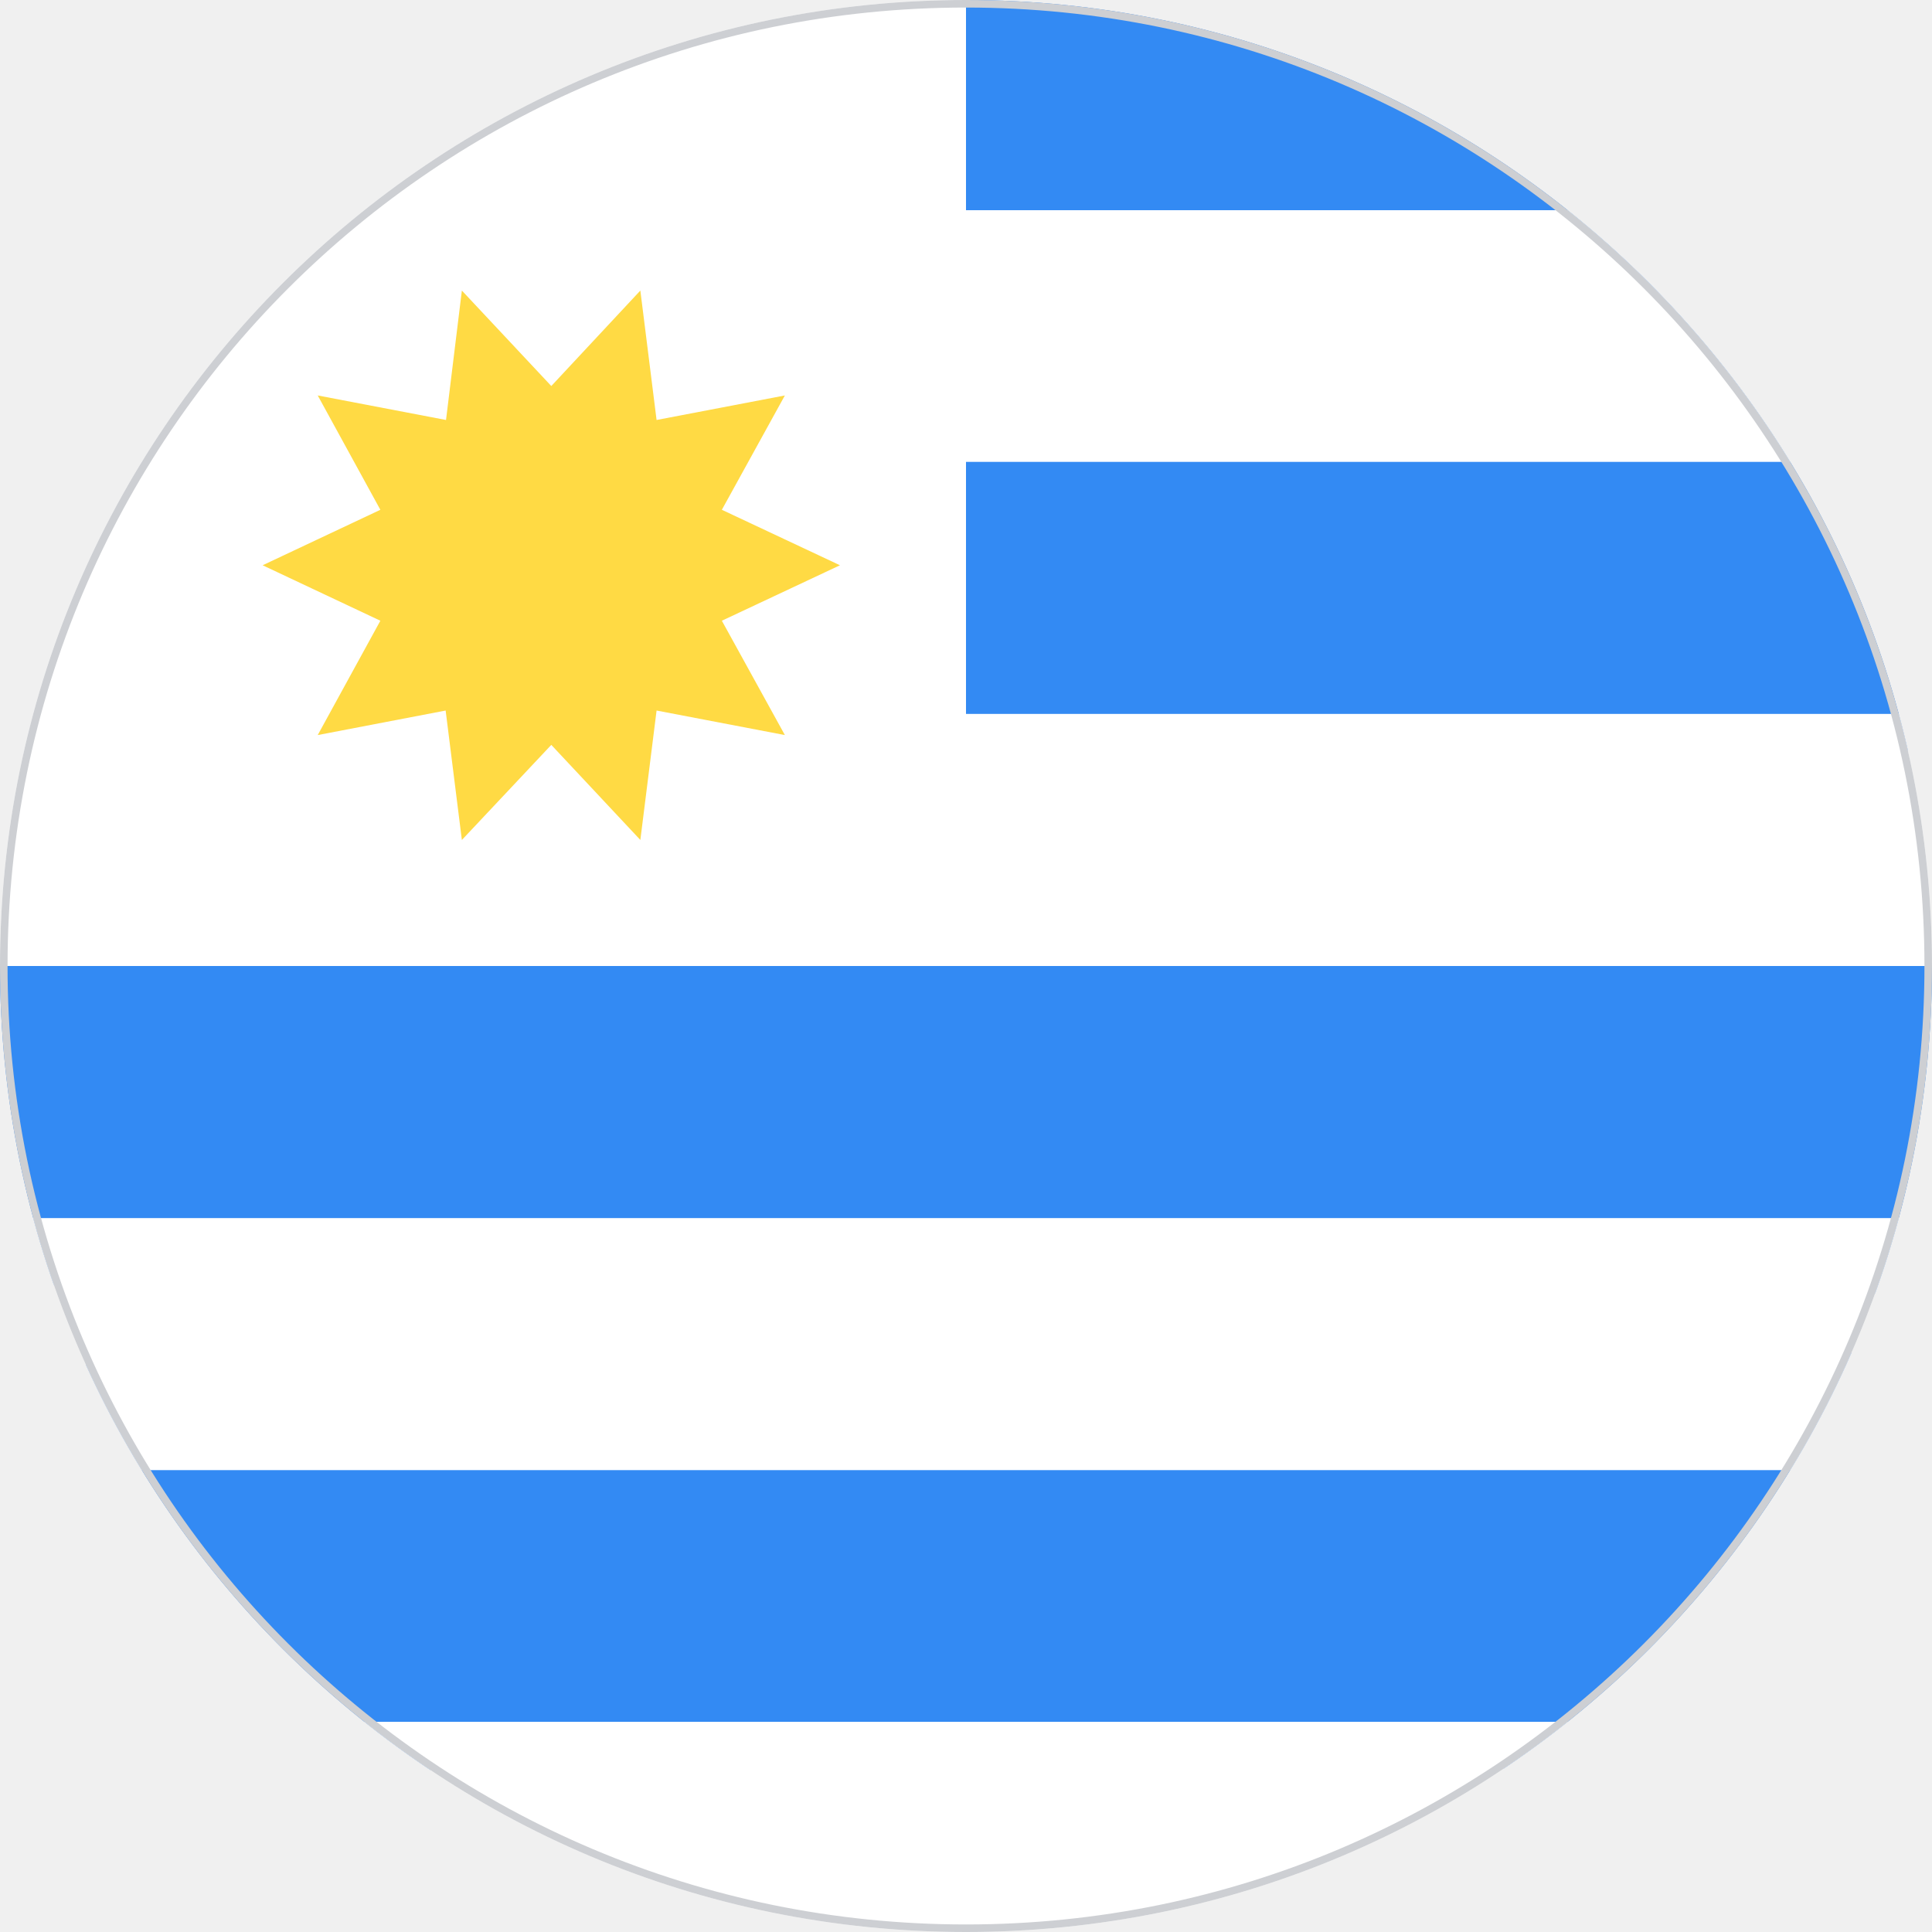
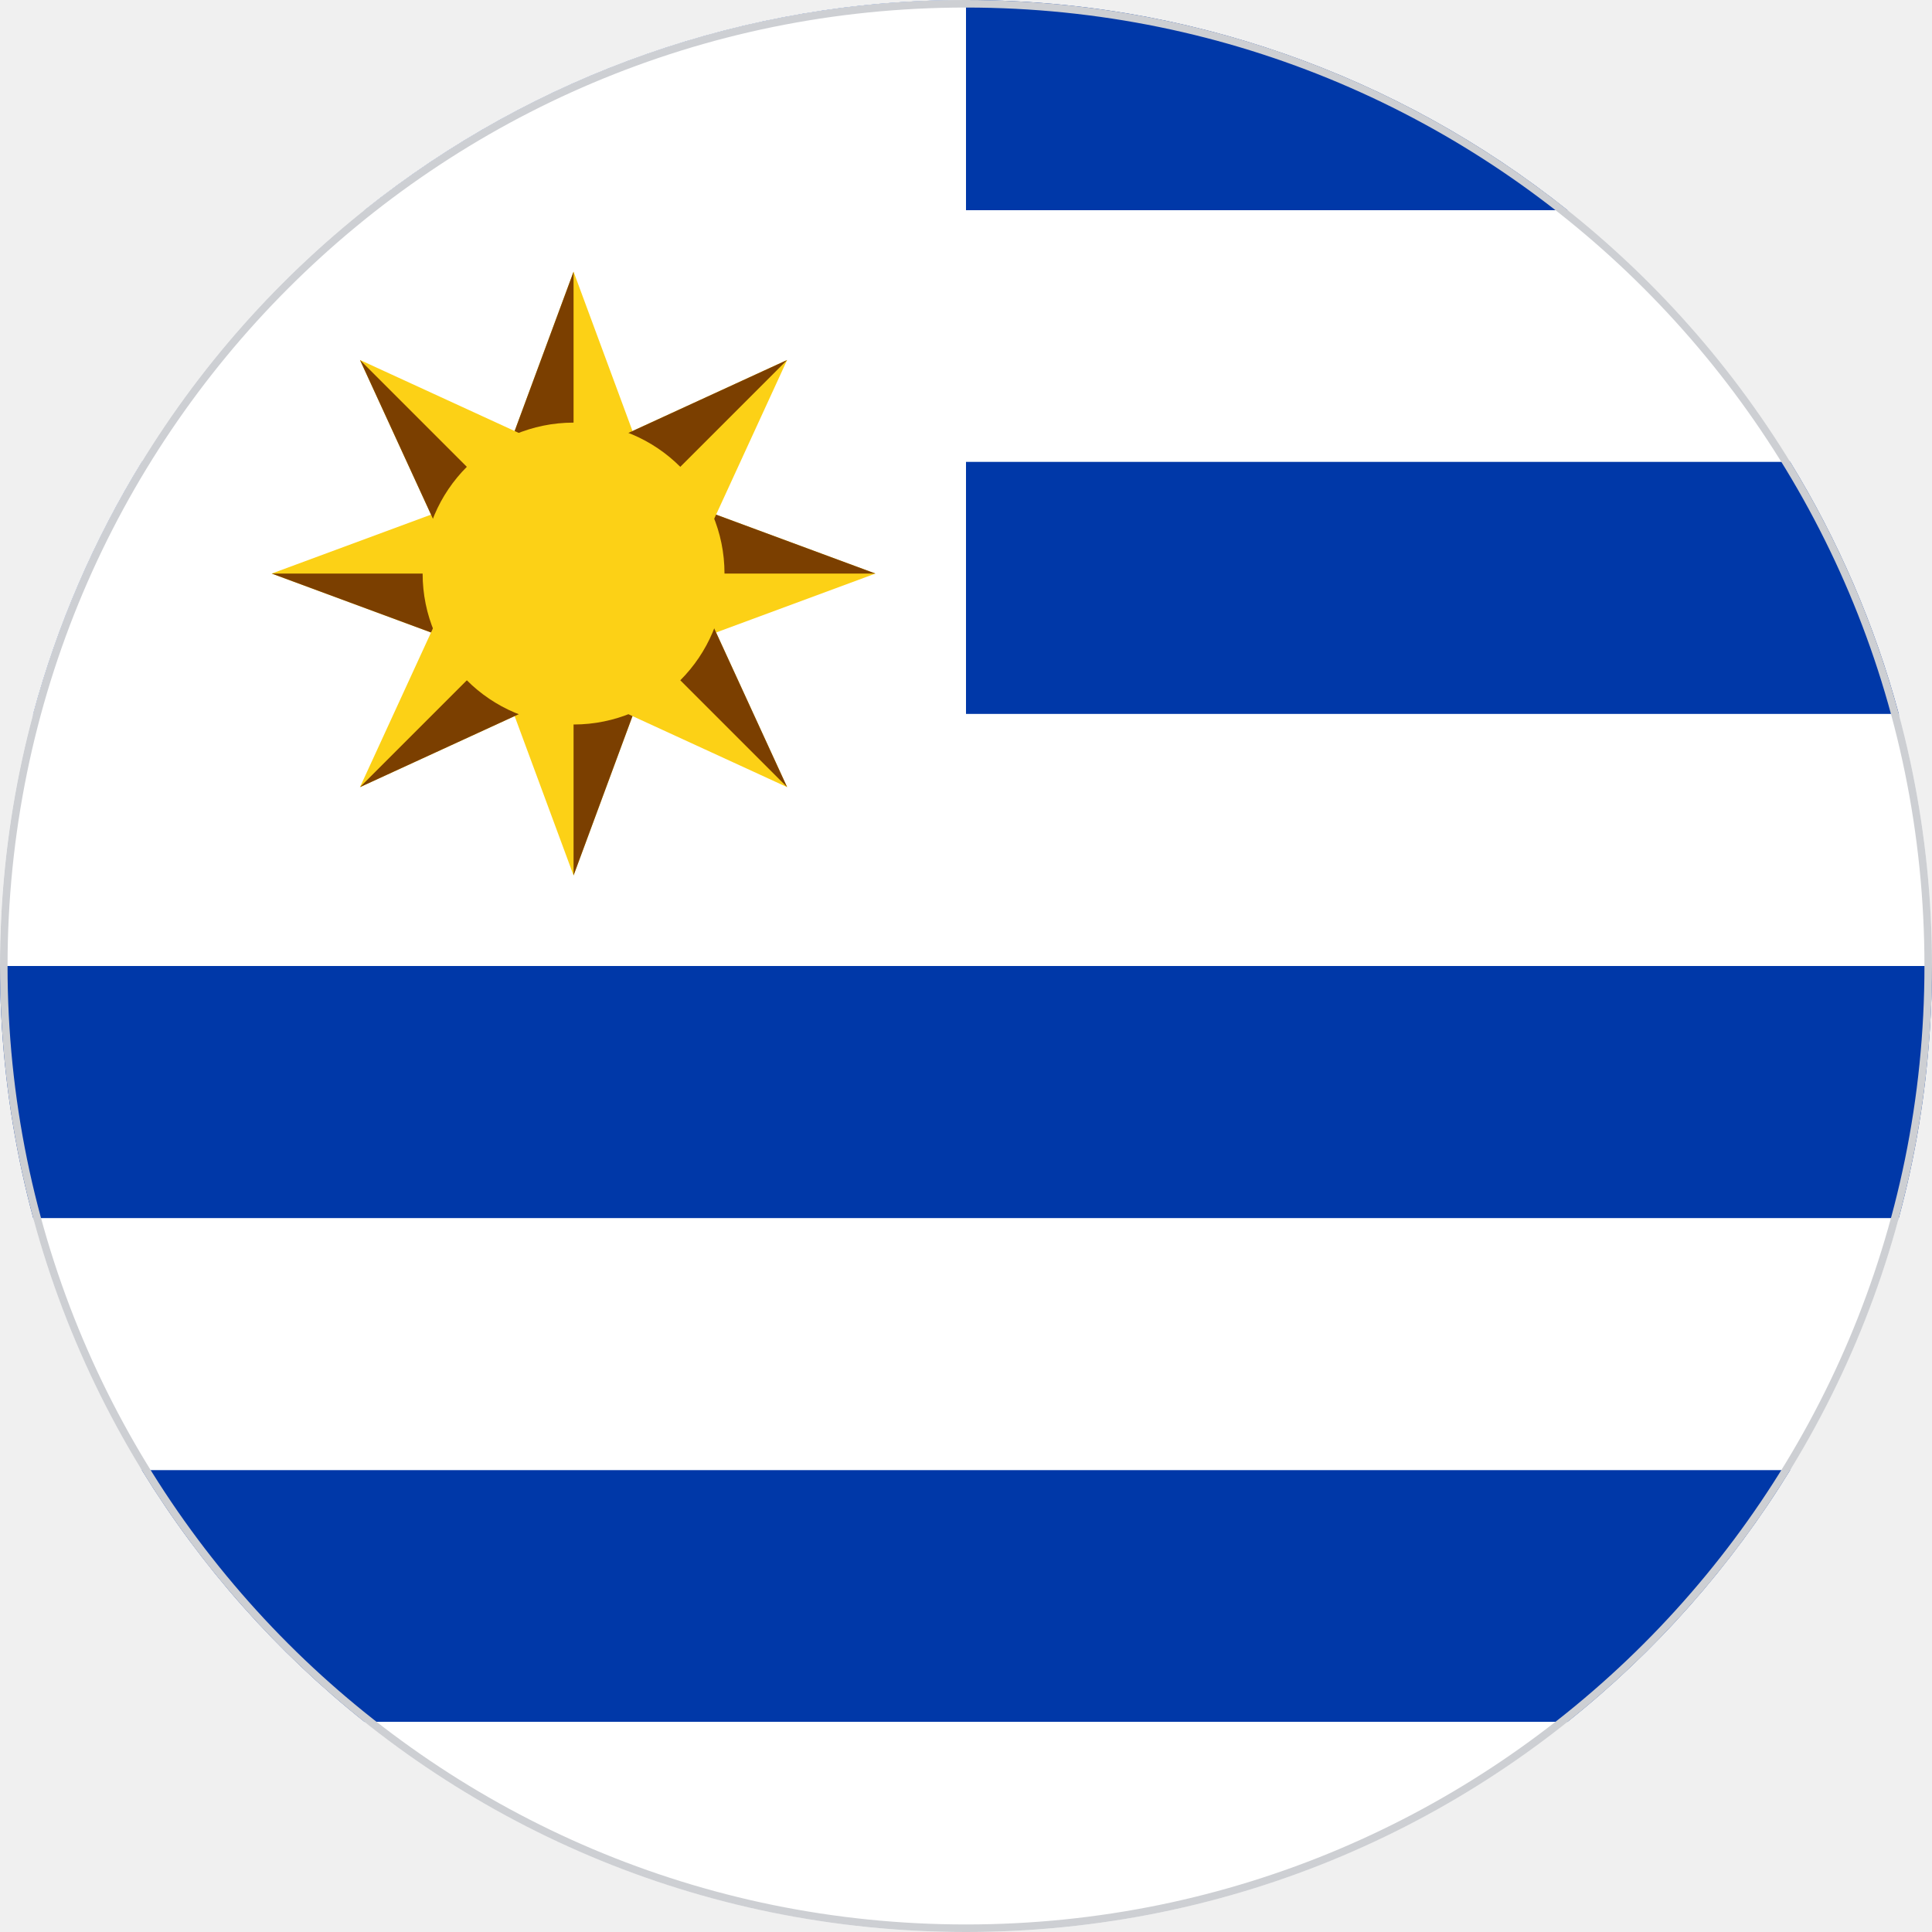
<svg xmlns="http://www.w3.org/2000/svg" width="512" height="512" viewBox="0 0 512 512">
  <defs>
    <clipPath id="c">
      <circle cx="256" cy="256" r="256" />
    </clipPath>
  </defs>
  <g clip-path="url(#c)">
-     <path fill="#338AF3" d="M0 256 256 0h256v55.7l-20.7 34.5 20.7 32.2v66.8l-21.2 32.7L512 256v66.8l-24 31.7 24 35.1v66.7l-259.1 28.3L0 456.3v-66.7l27.1-33.3L0 322.8z" />
-     <path fill="#FFFFFF" d="M256 256h256v-66.8H236.9zm-19.1-133.6H512V55.7H236.9zM512 512v-55.7H0V512zM0 389.6h512v-66.8H0z" />
-     <path fill="#FFFFFF" d="M0 0h256v256H0z" />
+     <path fill="#0038A8" d="M503.2 322.8q8.7-32 8.8-66.8l-8.8-66.8a255 255 0 0 0-28.8-66.8l-59-66.7A255 255 0 0 0 256 0h-.2A255 255 0 0 0 96.6 55.7l-59 66.7a255 255 0 0 0-28.8 66.8L0 256v.1q0 34.6 8.8 66.7l28.8 66.8a257 257 0 0 0 59 66.7L256 512l159.4-55.7a257 257 0 0 0 59-66.7z" />
+     <path fill="#FFFFFF" d="M503.2 189.2q8.7 32 8.8 66.8H0q0-34.7 8.8-66.8zM415.4 55.7a257 257 0 0 1 59 66.7H37.6a257 257 0 0 1 59-66.7zm59 333.9q19-31 28.8-66.8H8.8a255 255 0 0 0 28.8 66.8zm-59 66.7H96.6A255 255 0 0 0 255.8 512h.4a255 255 0 0 0 159.2-55.7" />
+     <path fill="#FFFFFF" d="M0 245.6A256 256 0 0 1 256 0v256H0z" />
+     <path fill="#FCD116" d="m152 72 21.6 58.4L232 152l-58.4 21.6L152 232l-21.6-58.4L72 152l58.4-21.6z" />
+     <path fill="#7B3F00" d="M152 72v58.4h21.6L232 152h-58.4v21.6L152 232v-58.4h-21.6L72 152h58.4v-21.6z" />
+     <path fill="#FCD116" d="m208.6 95.4-26 56.6 26 56.6-56.6-26-56.6 26 26-56.6-26-56.6 56.6 26z" />
+     <path fill="#7B3F00" d="m208.6 95.4-41.3 41.3 15.3 15.3 26 56.6-41.3-41.3-15.3 15.3-56.6 26 41.3-41.3-15.3-15.3-26-56.6 41.3 41.3 15.3-15.3z" />
+     <circle cx="152" cy="152" r="40" fill="#FCD116" />
    <circle cx="256" cy="256" r="256" fill="none" stroke="#cdcfd3" stroke-width="4" />
-     <path fill="#FFDA44" d="m222.6 149.8-31.3 14.7 16.7 30.3-34-6.5-4.3 34.3-23.6-25.2-23.7 25.2-4.3-34.3-33.9 6.5 16.6-30.3-31.2-14.7 31.2-14.7-16.6-30.3 34 6.5 4.2-34.3 23.7 25.3L169.7 77l4.3 34.3 34-6.5-16.7 30.3z" />
  </g>
</svg>
